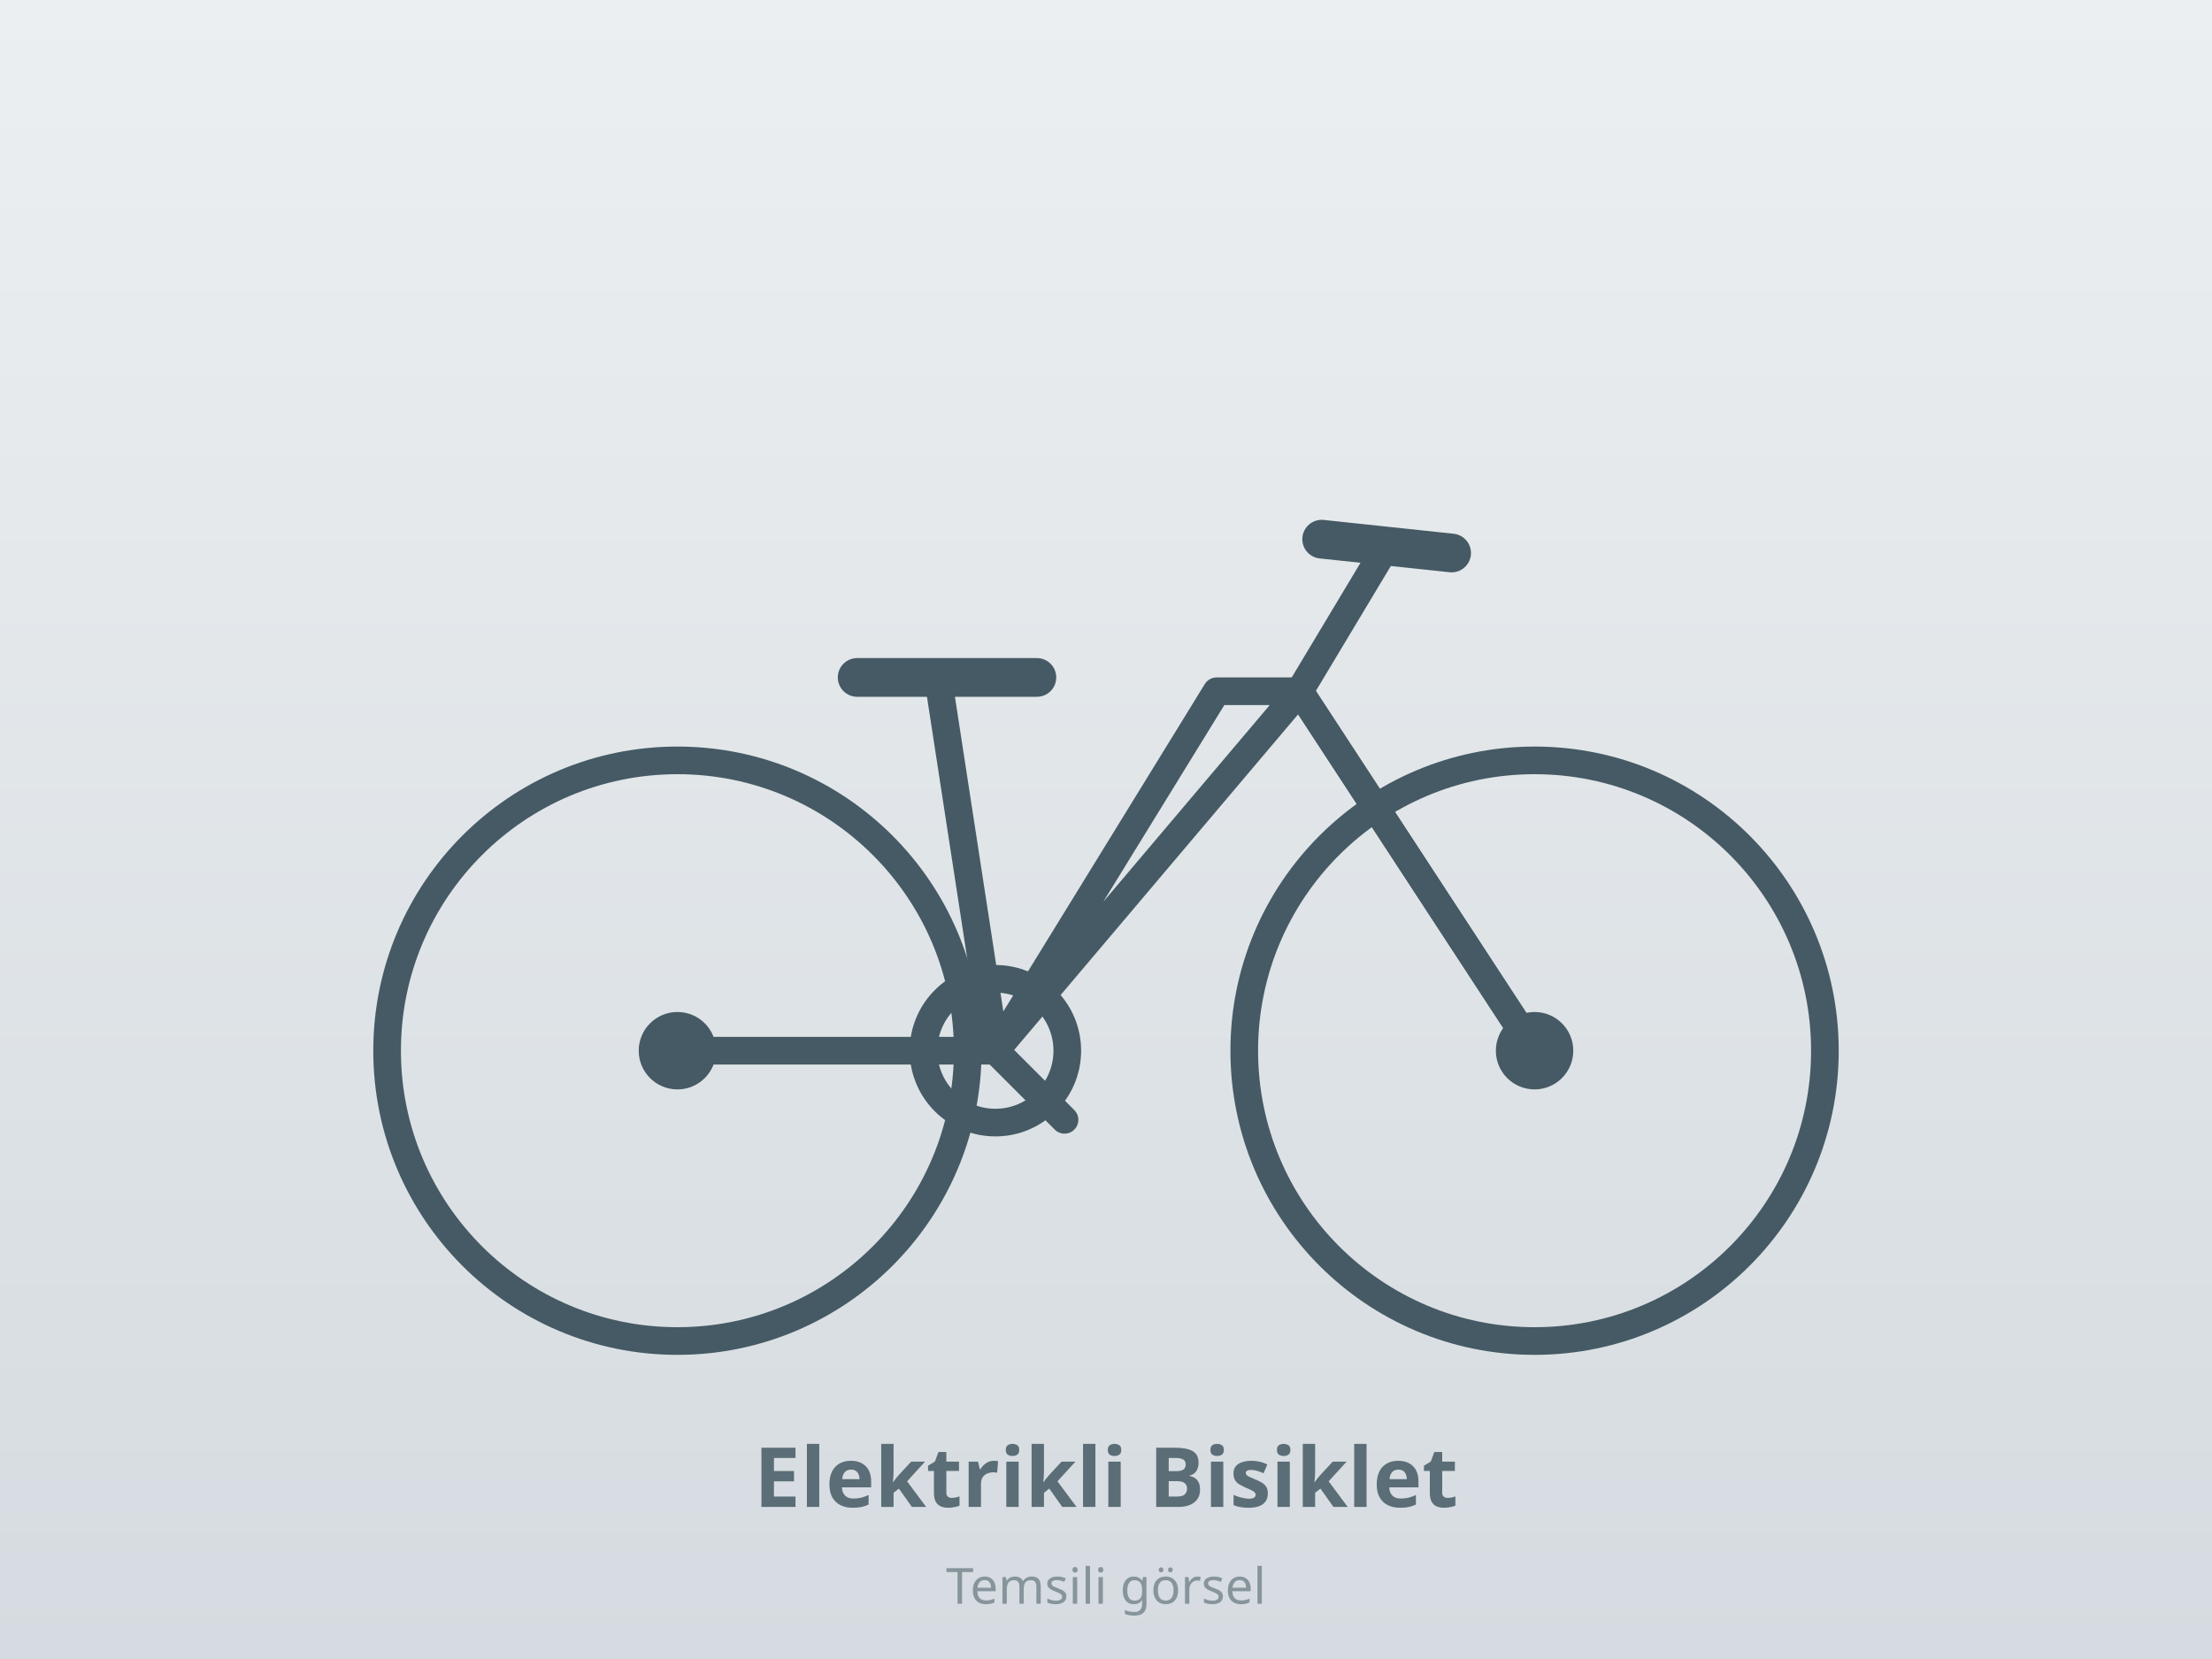
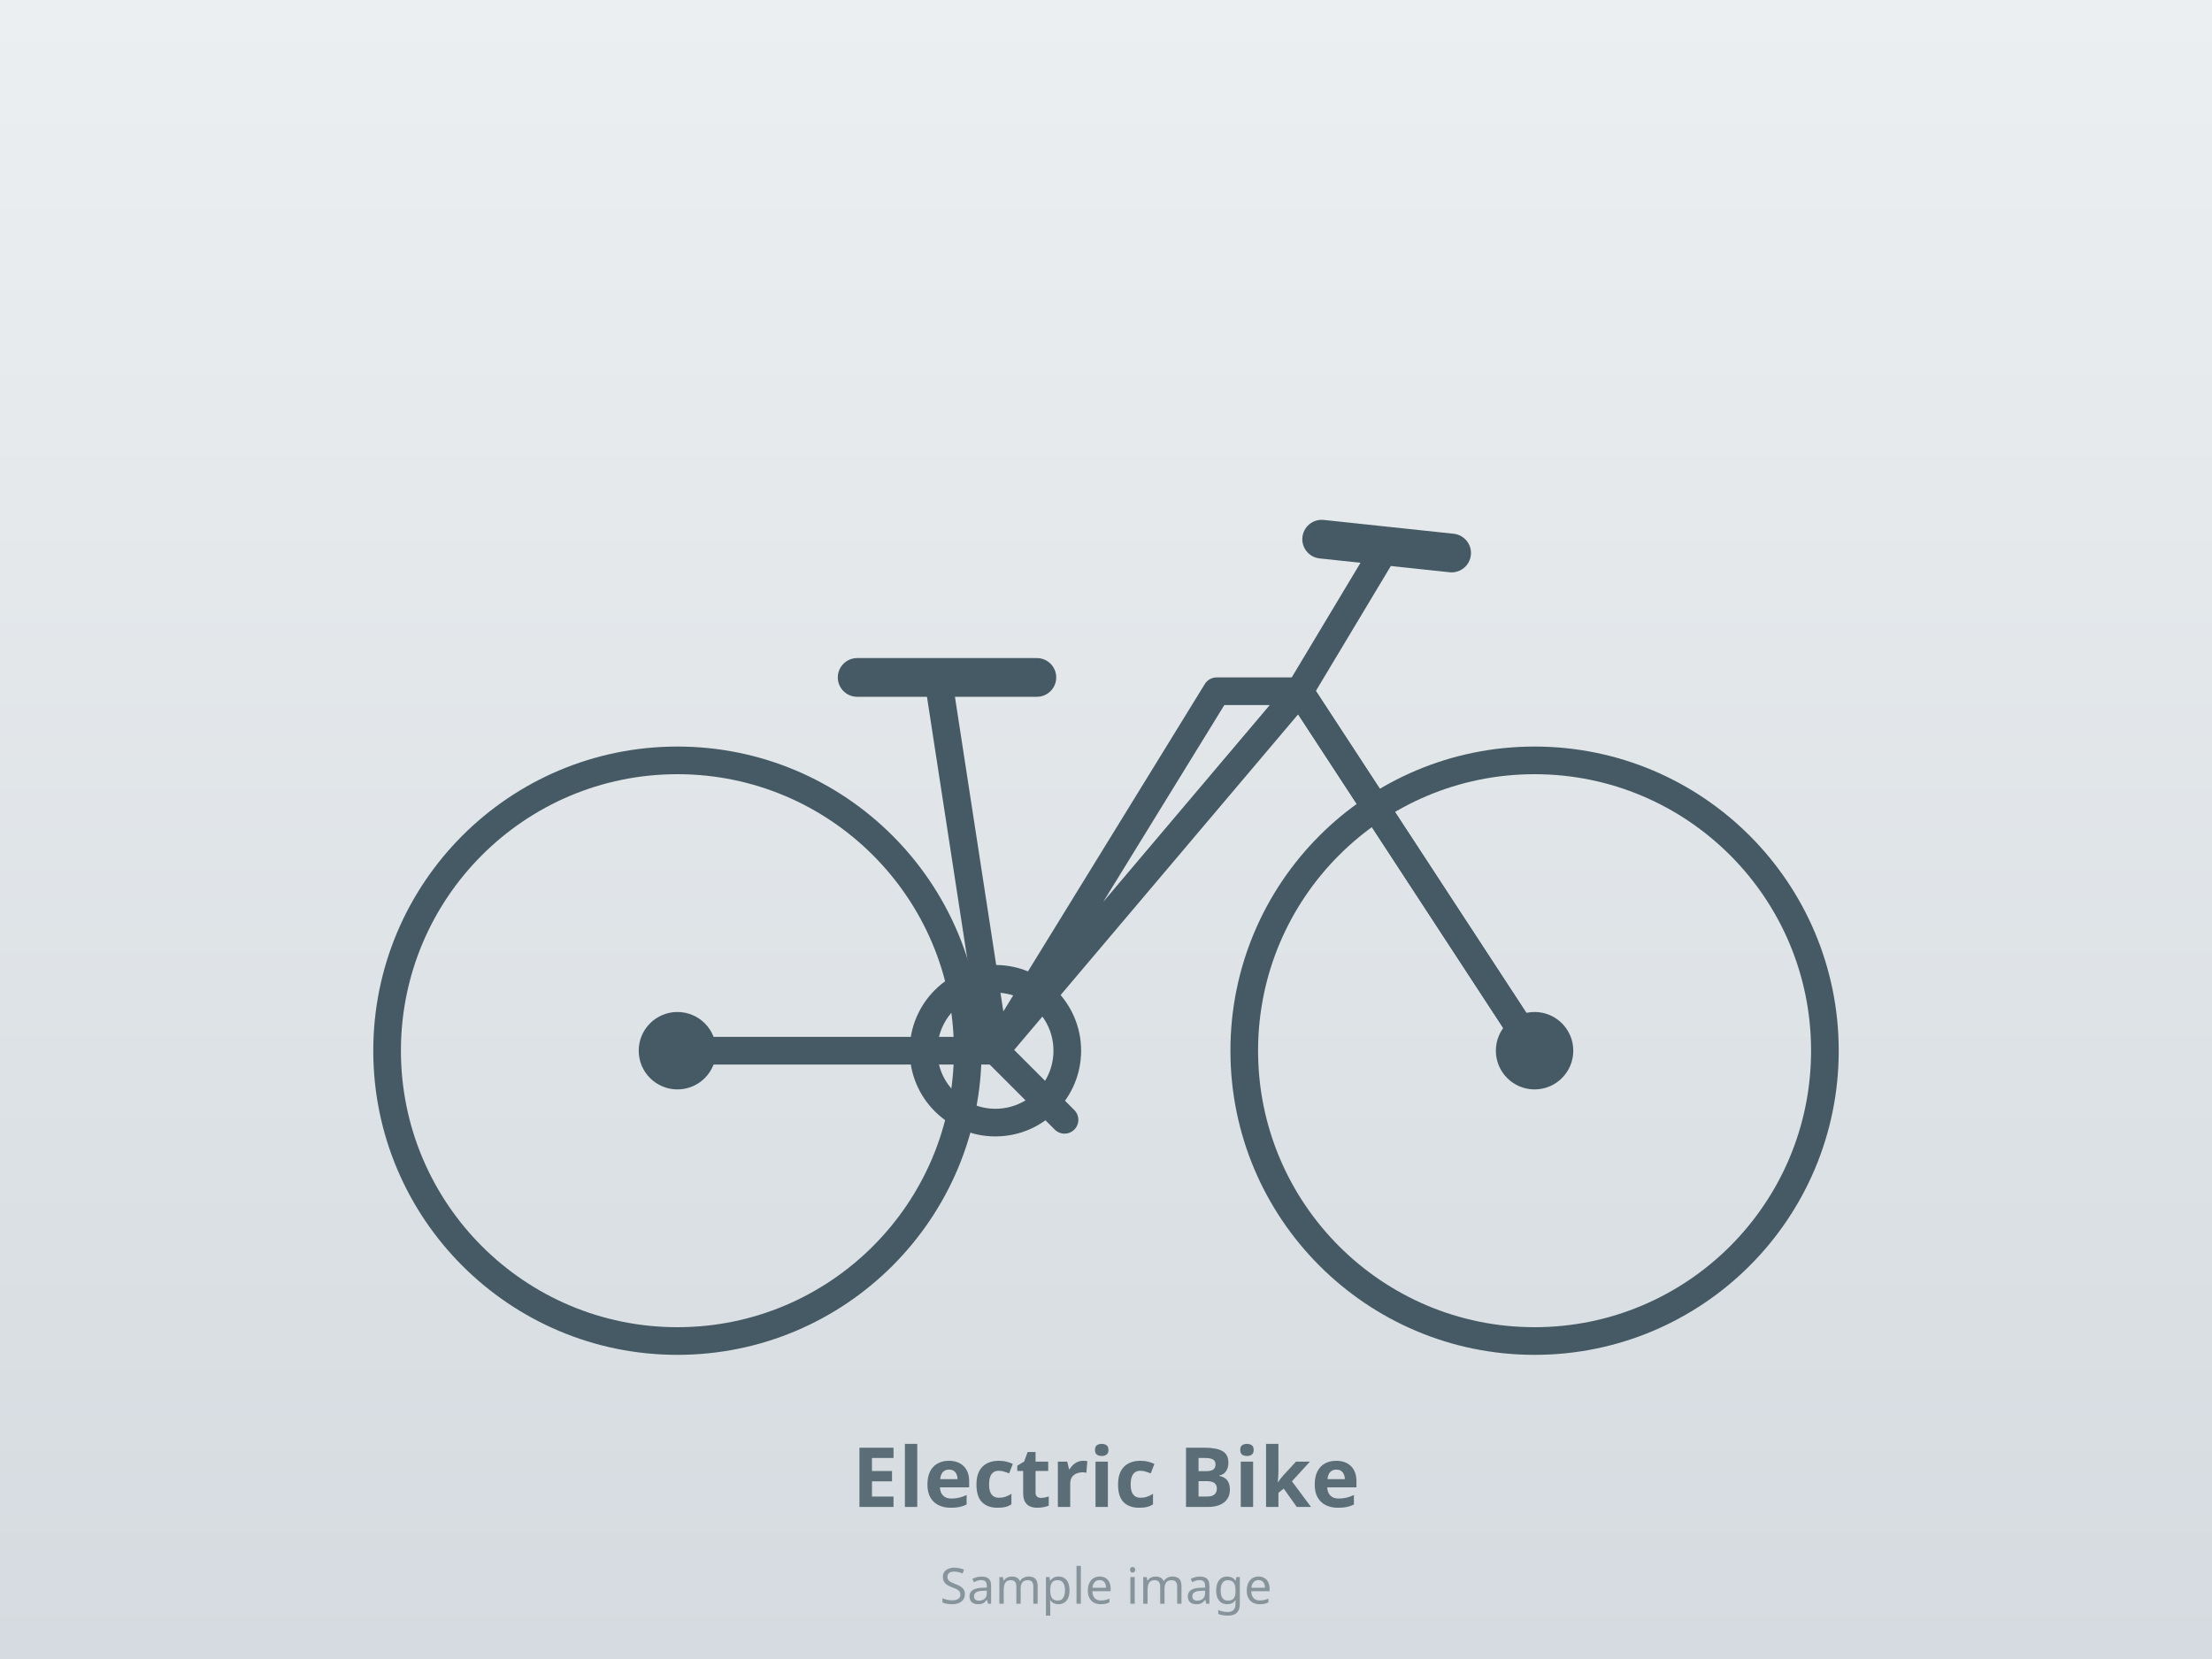
- <svg xmlns="http://www.w3.org/2000/svg" viewBox="0 0 800 600" width="800" height="600" role="img" aria-label="Elektrikli Bisiklet — temsili görsel">
+ <svg xmlns="http://www.w3.org/2000/svg" viewBox="0 0 800 600" width="800" height="600" role="img" aria-label="Electric Bike — sample image">
  <defs>
    <linearGradient id="g-electric-01" x1="0" y1="0" x2="0" y2="1">
      <stop offset="0" stop-color="#eceff1" />
      <stop offset="1" stop-color="#d5dbe0" />
    </linearGradient>
  </defs>
  <rect width="800" height="600" fill="url(#g-electric-01)" />
  <g fill="none" stroke="#455a64" stroke-width="10" stroke-linecap="round" stroke-linejoin="round">
    <circle cx="245" cy="380" r="105" />
    <circle cx="555" cy="380" r="105" />
    <circle cx="245" cy="380" r="14" fill="#455a64" stroke="none" />
    <circle cx="555" cy="380" r="14" fill="#455a64" stroke="none" />
    <path d="M245 380 L360 380 L470 250 L555 380 M360 380 L440 250 L470 250 M440 250 L470 250" />
    <path d="M360 380 L340 250" />
    <path d="M310 245 L375 245" stroke-width="14" />
    <path d="M470 250 L500 200" />
    <path d="M478 195 L525 200" stroke-width="14" />
    <path d="M470 250 L555 380" />
    <circle cx="360" cy="380" r="26" />
    <path d="M360 380 L385 405" />
  </g>
-   <text x="400" y="545" text-anchor="middle" font-family="system-ui, sans-serif" font-size="30" font-weight="600" fill="#455a64" opacity="0.85">Elektrikli Bisiklet</text>
-   <text x="400" y="580" text-anchor="middle" font-family="system-ui, sans-serif" font-size="18" fill="#455a64" opacity="0.55">Temsili görsel</text>
+   <text x="400" y="545" text-anchor="middle" font-family="system-ui, sans-serif" font-size="30" font-weight="600" fill="#455a64" opacity="0.85">Electric Bike</text>
+   <text x="400" y="580" text-anchor="middle" font-family="system-ui, sans-serif" font-size="18" fill="#455a64" opacity="0.55">Sample image</text>
</svg>
